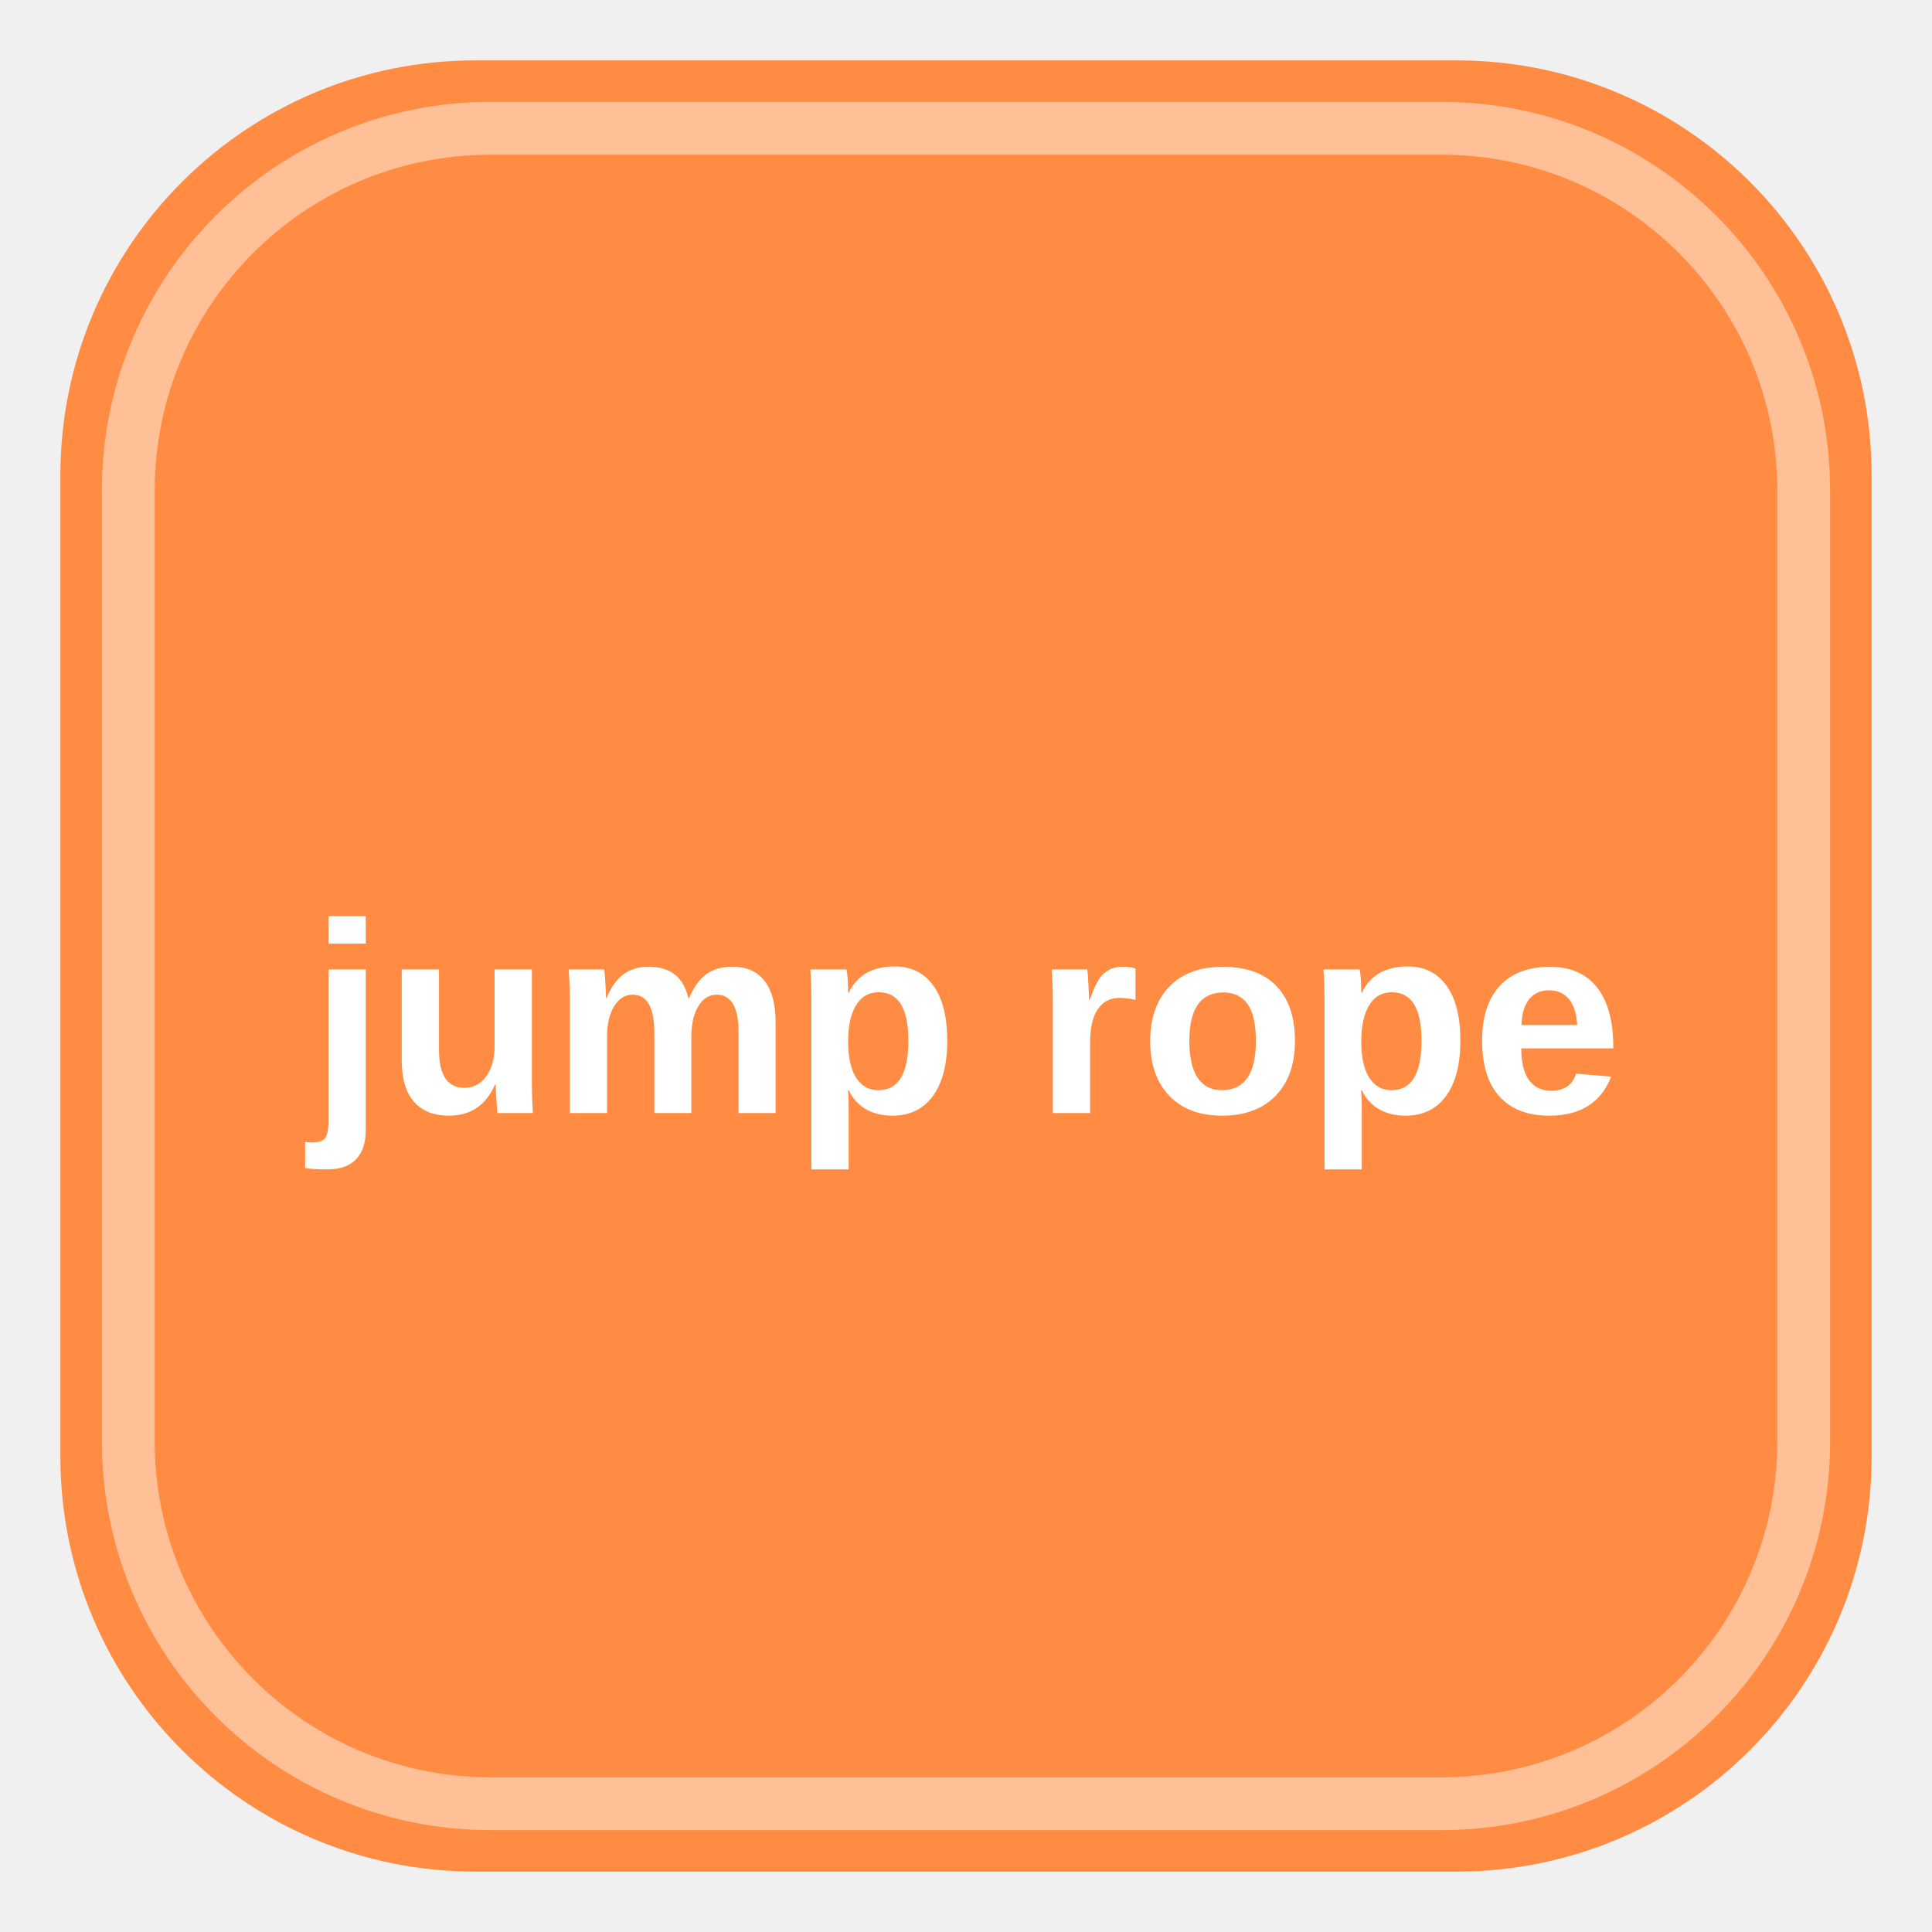
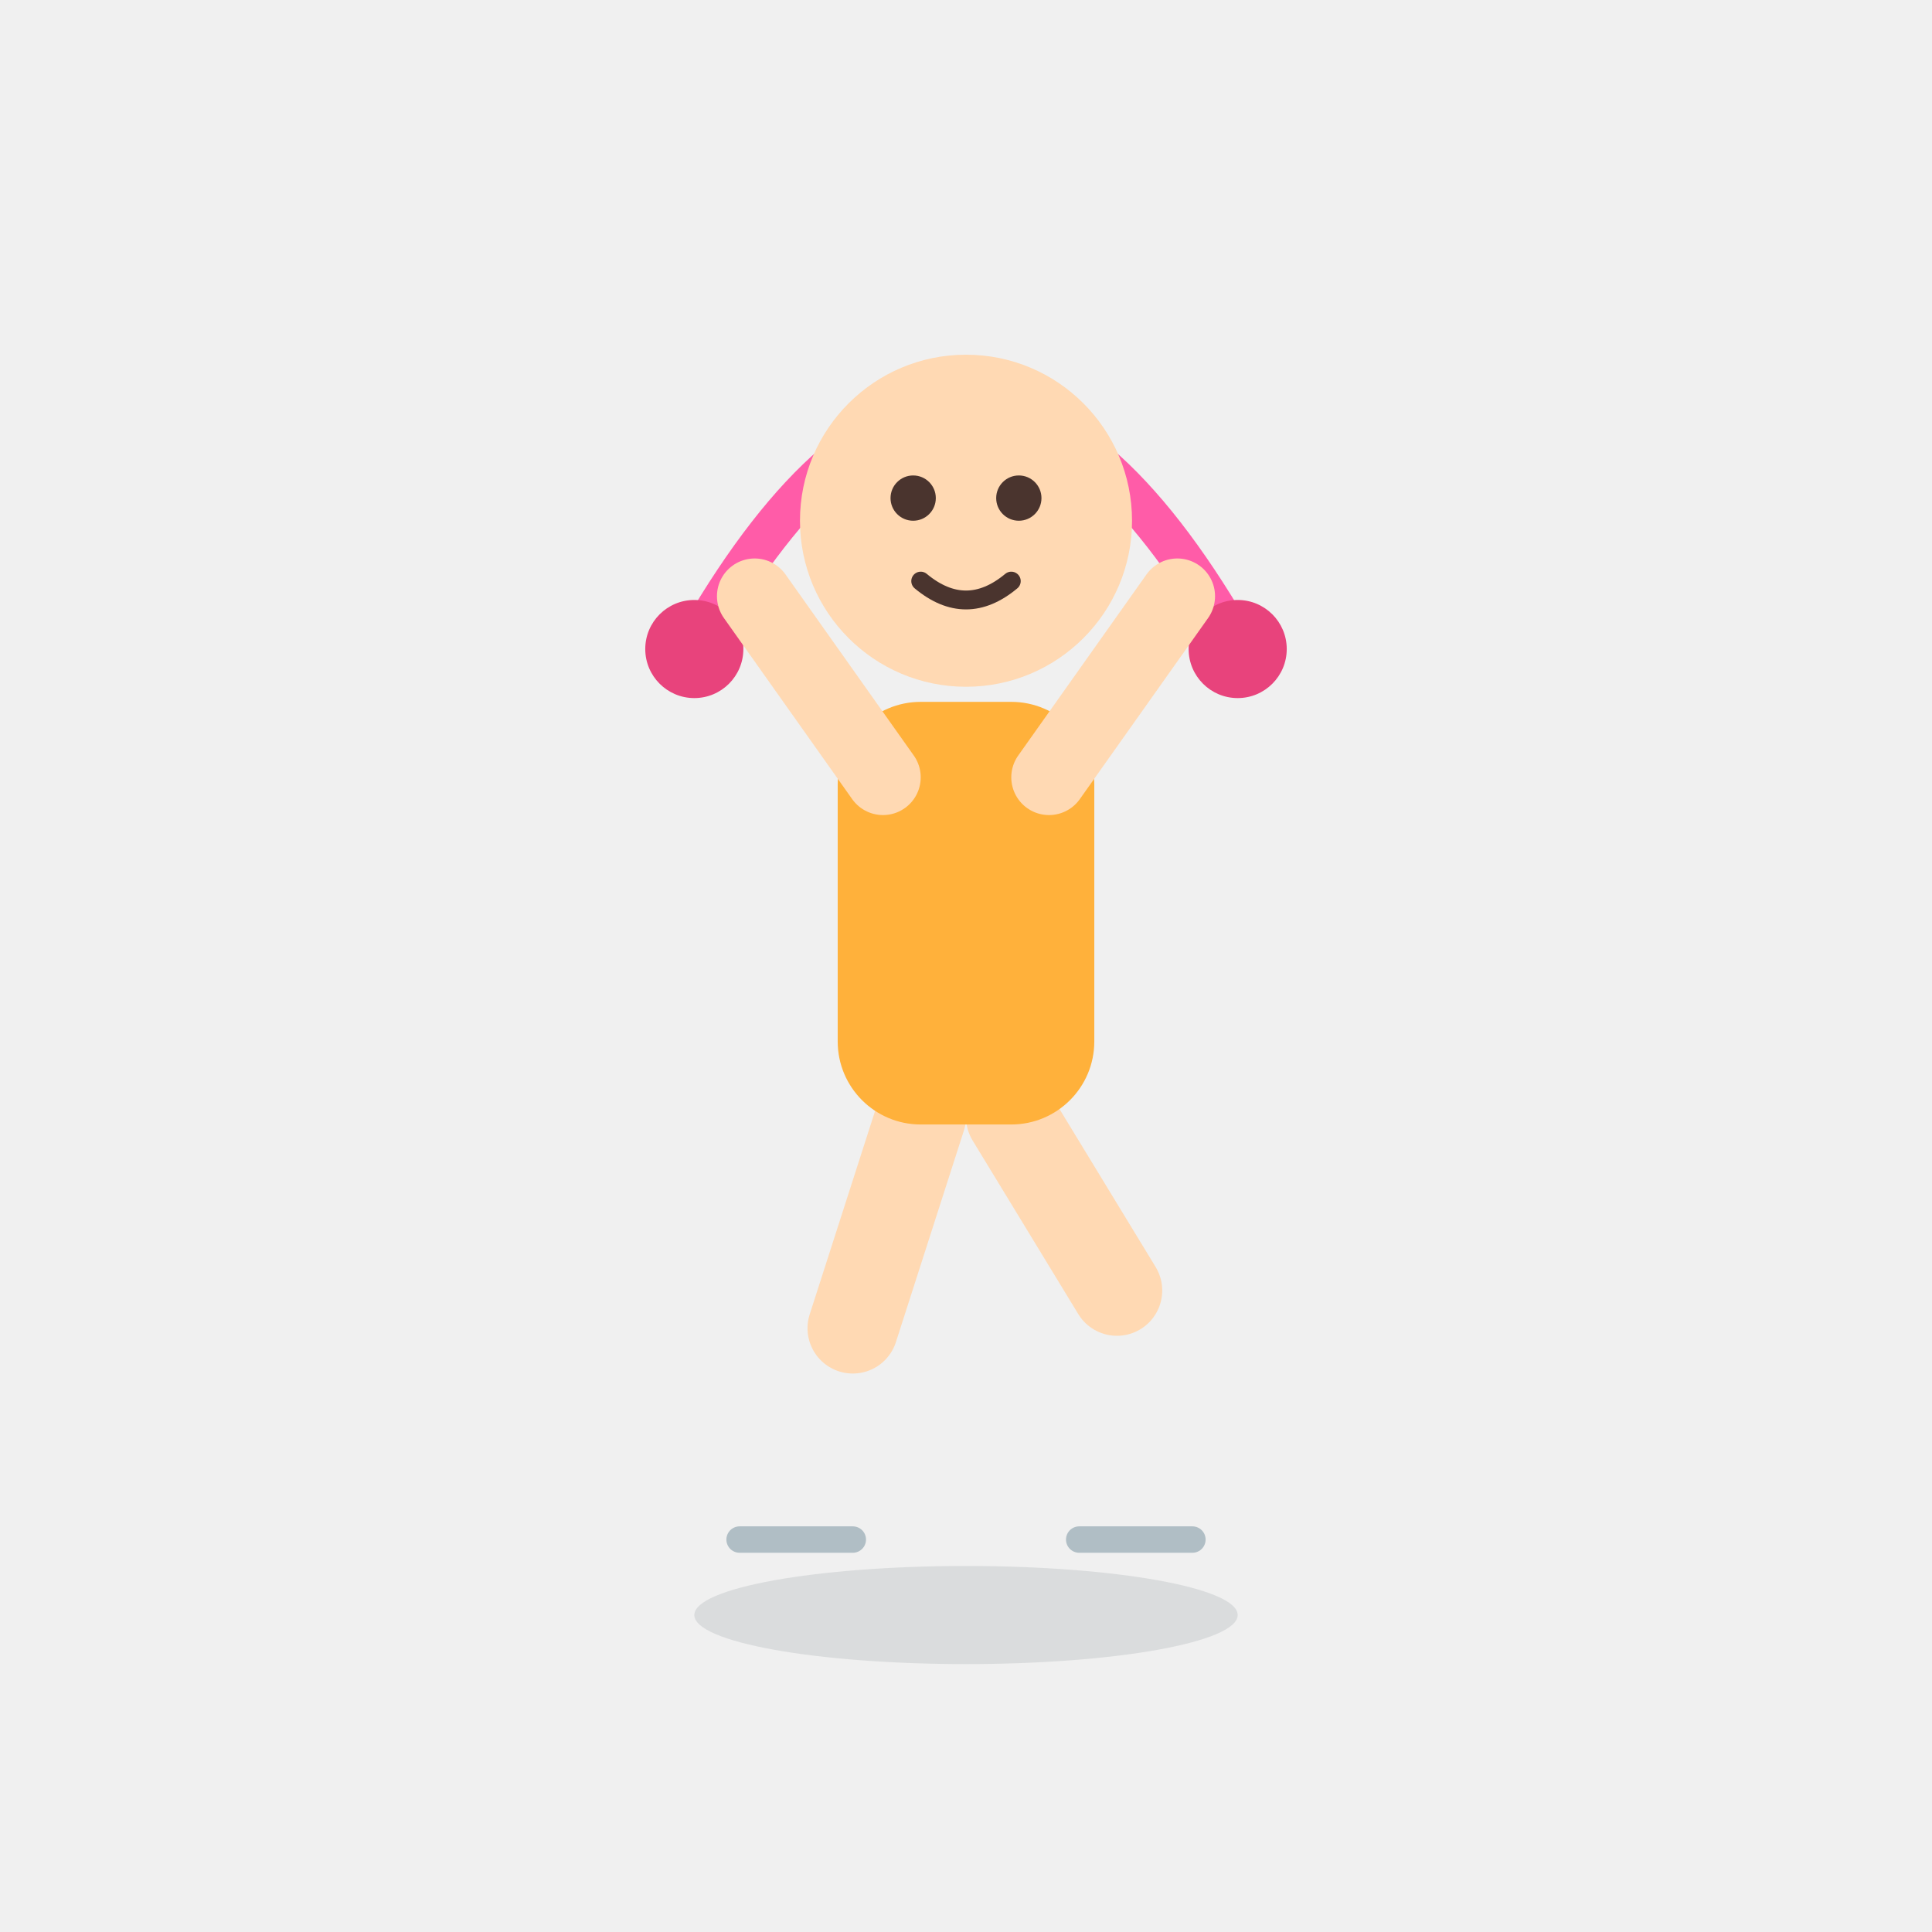
<svg xmlns="http://www.w3.org/2000/svg" width="512" height="512" viewBox="0 0 512 512">
-   <rect x="16" y="16" width="480" height="480" rx="110" fill="#FF8C42" />
-   <rect x="34" y="34" width="444" height="444" rx="96" fill="none" stroke="rgba(255,255,255,0.45)" stroke-width="14" />
-   <text x="256" y="270" font-family="Arial, Helvetica, sans-serif" font-weight="bold" font-size="72" fill="#FFFFFF" text-anchor="middle" dominant-baseline="central">jump rope</text>
+   <path d="M186 168 Q256 48 326 168" stroke="#FF5CA8" stroke-width="11" fill="none" stroke-linecap="round" />
+   <circle cx="184" cy="172" r="13" fill="#E8437C" />
+   <circle cx="328" cy="172" r="13" fill="#E8437C" />
+   <path d="M244 296 L226 352" stroke="#FFD9B3" stroke-width="24" fill="none" stroke-linecap="round" stroke-linejoin="round" opacity="1" />
+   <path d="M268 296 L296 342" stroke="#FFD9B3" stroke-width="24" fill="none" stroke-linecap="round" stroke-linejoin="round" opacity="1" />
+   <rect x="222" y="186" width="68" height="112" rx="22" fill="#FFB13B" />
+   <path d="M234 206 L200 158" stroke="#FFD9B3" stroke-width="20" fill="none" stroke-linecap="round" stroke-linejoin="round" opacity="1" />
+   <path d="M278 206 L312 158" stroke="#FFD9B3" stroke-width="20" fill="none" stroke-linecap="round" stroke-linejoin="round" opacity="1" />
+   <circle cx="256" cy="138" r="44" fill="#FFD9B3" />
+   <circle cx="242" cy="132" r="6" fill="#4A342E" />
+   <circle cx="270" cy="132" r="6" fill="#4A342E" />
+   <path d="M244 154 Q256 164 268 154" stroke="#4A342E" stroke-width="5" fill="none" stroke-linecap="round" stroke-linejoin="round" opacity="1" />
+   <ellipse cx="256" cy="428" rx="72" ry="13" fill="#37474F" opacity="0.12" />
+   <path d="M196 408 L226 408" stroke="#B0BEC5" stroke-width="7" fill="none" stroke-linecap="round" stroke-linejoin="round" opacity="1" />
+   <path d="M286 408 L316 408" stroke="#B0BEC5" stroke-width="7" fill="none" stroke-linecap="round" stroke-linejoin="round" opacity="1" />
</svg>
